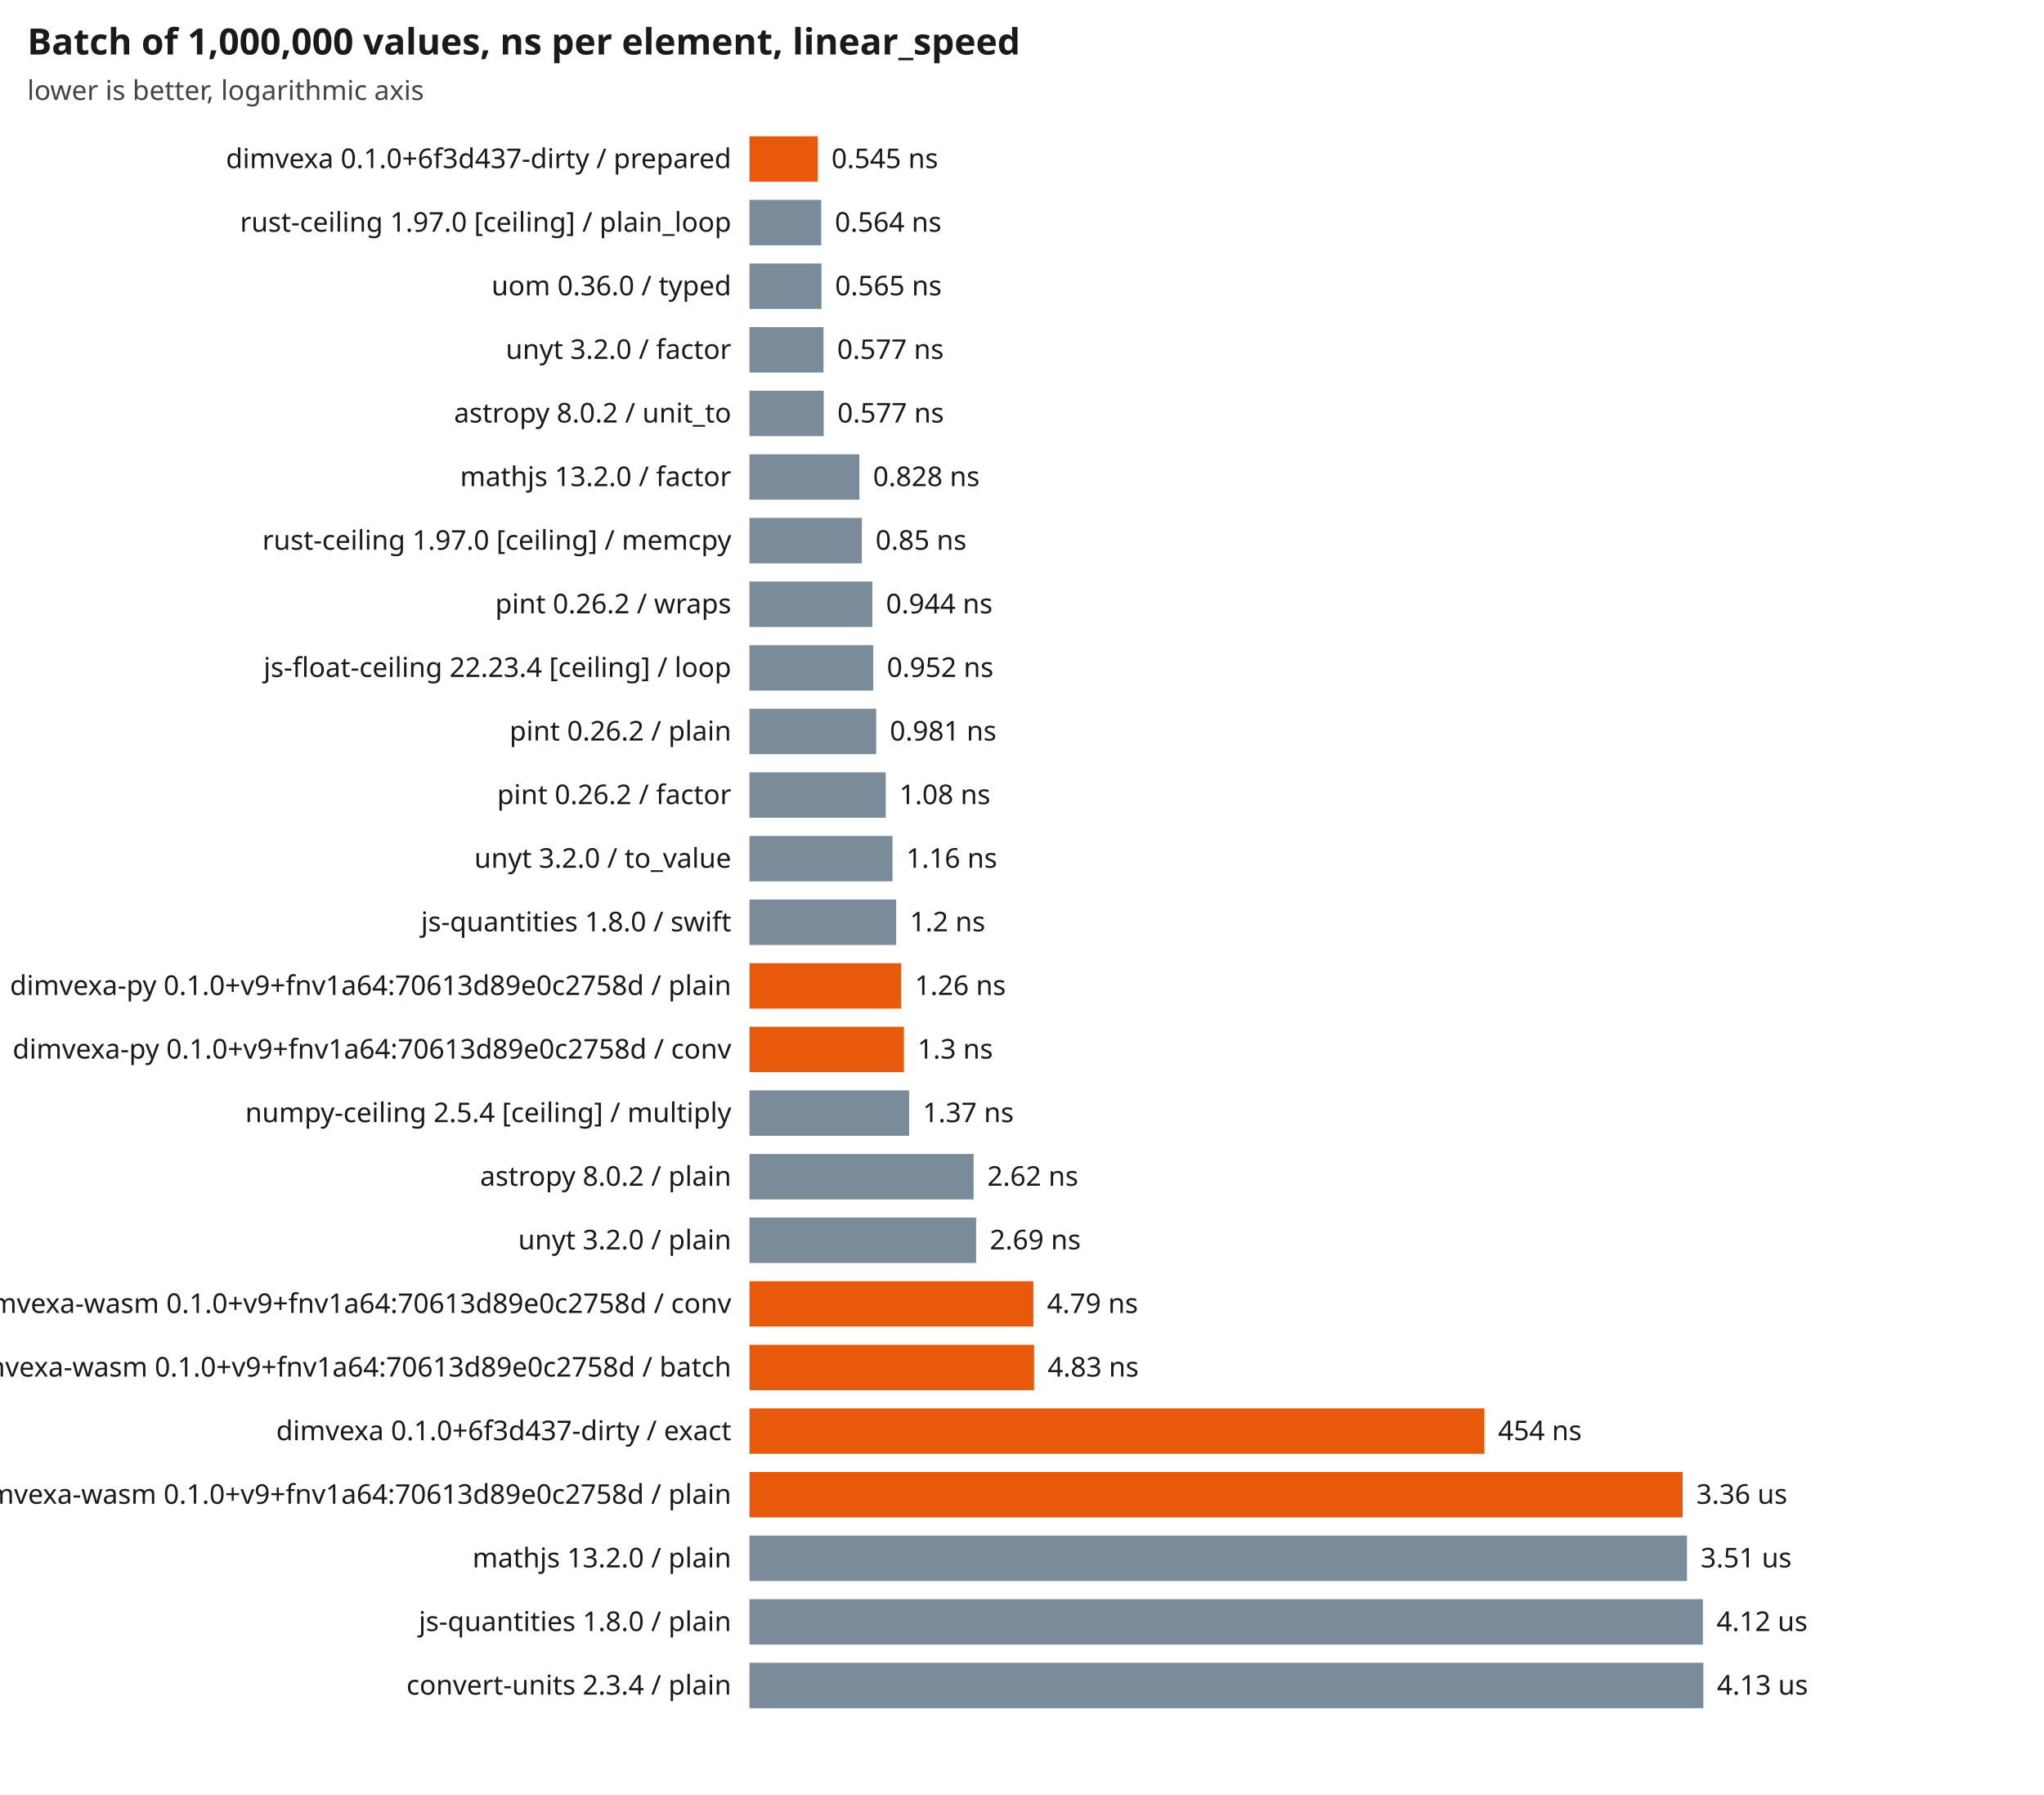
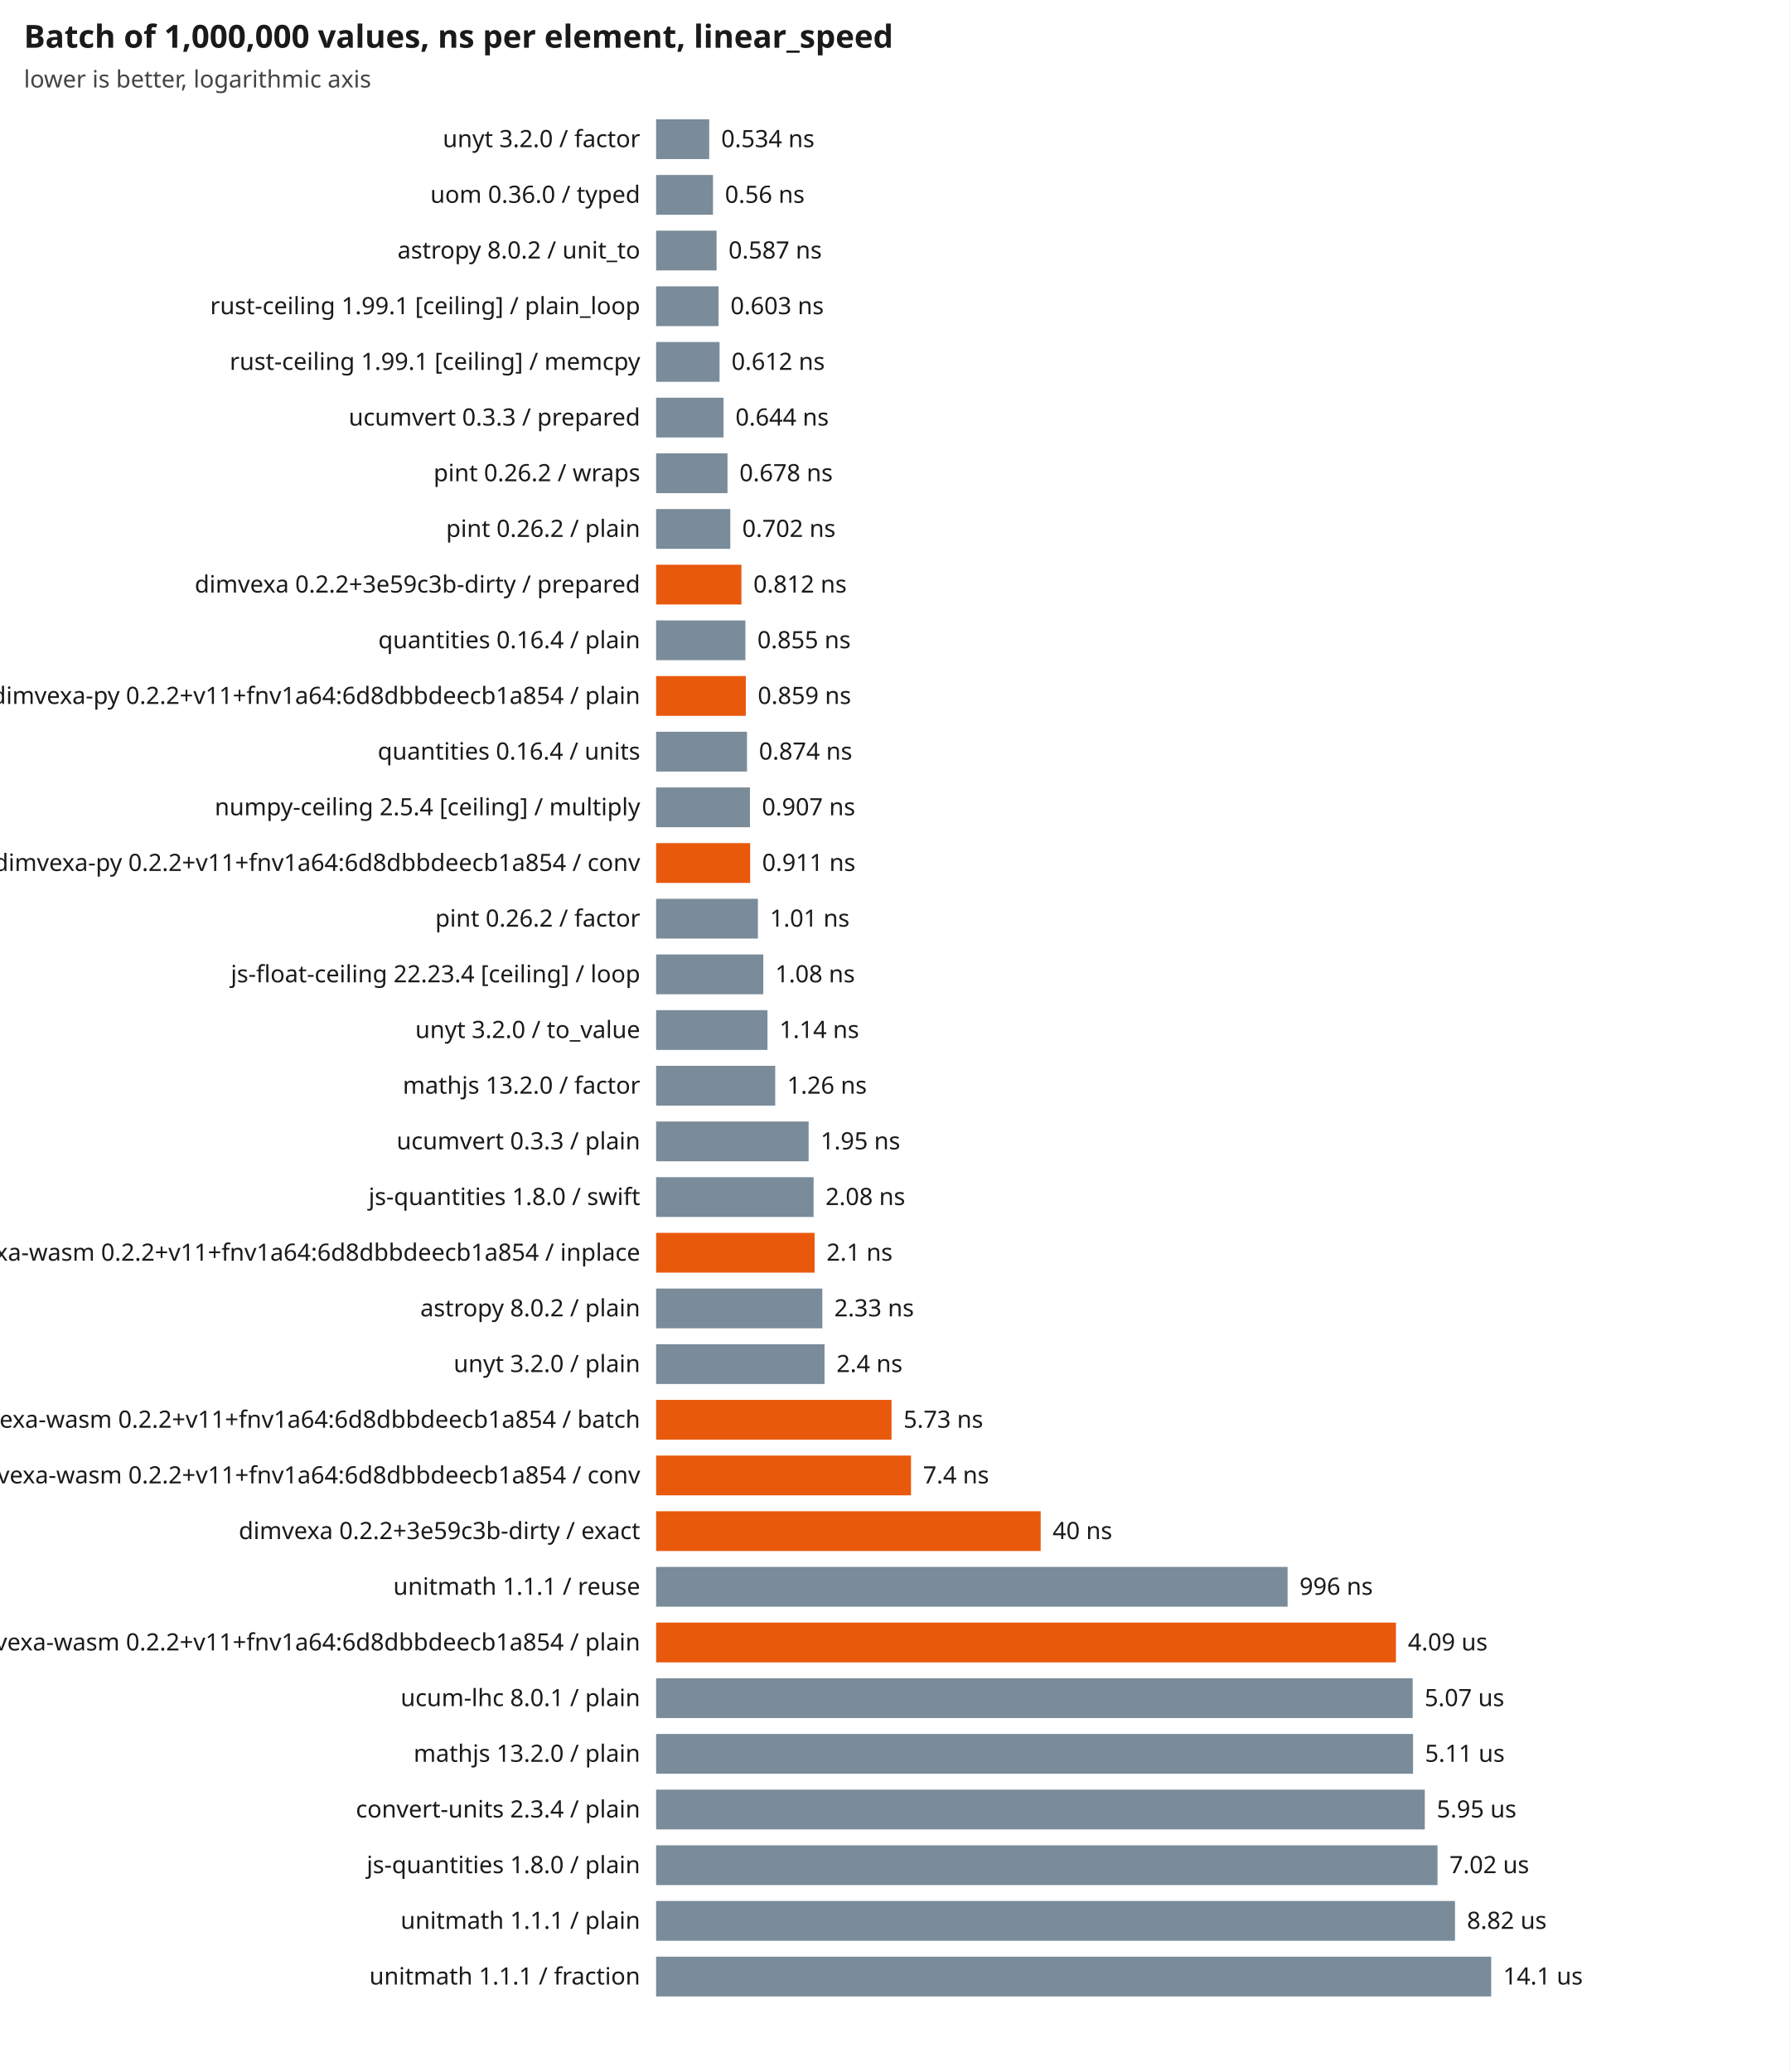
- <svg xmlns="http://www.w3.org/2000/svg" width="900" height="790" viewBox="0 0 900 790" role="img" aria-label="Batch of 1,000,000 values, ns per element, linear_speed">
-   <rect width="900" height="790" fill="#ffffff" />
+ <svg xmlns="http://www.w3.org/2000/svg" width="900" height="1042" viewBox="0 0 900 1042" role="img" aria-label="Batch of 1,000,000 values, ns per element, linear_speed">
+   <rect width="900" height="1042" fill="#ffffff" />
  <text x="12" y="24" font-family="sans-serif" font-size="16" font-weight="bold" fill="#1a1a1a">Batch of 1,000,000 values, ns per element, linear_speed</text>
  <text x="12" y="44" font-family="sans-serif" font-size="12" fill="#444444">lower is better, logarithmic axis</text>
-   <text x="322" y="74" text-anchor="end" font-family="sans-serif" font-size="12" fill="#1a1a1a">dimvexa 0.1.0+6f3d437-dirty / prepared</text>
-   <rect x="330" y="60" width="30.1" height="20" fill="#e8590c" />
-   <text x="366.1" y="74" font-family="sans-serif" font-size="12" fill="#1a1a1a">0.545 ns</text>
-   <text x="322" y="102" text-anchor="end" font-family="sans-serif" font-size="12" fill="#1a1a1a">rust-ceiling 1.97.0 [ceiling] / plain_loop</text>
-   <rect x="330" y="88" width="31.6" height="20" fill="#7a8b99" />
-   <text x="367.6" y="102" font-family="sans-serif" font-size="12" fill="#1a1a1a">0.564 ns</text>
-   <text x="322" y="130" text-anchor="end" font-family="sans-serif" font-size="12" fill="#1a1a1a">uom 0.36.0 / typed</text>
-   <rect x="330" y="116" width="31.7" height="20" fill="#7a8b99" />
-   <text x="367.7" y="130" font-family="sans-serif" font-size="12" fill="#1a1a1a">0.565 ns</text>
-   <text x="322" y="158" text-anchor="end" font-family="sans-serif" font-size="12" fill="#1a1a1a">unyt 3.2.0 / factor</text>
-   <rect x="330" y="144" width="32.6" height="20" fill="#7a8b99" />
-   <text x="368.6" y="158" font-family="sans-serif" font-size="12" fill="#1a1a1a">0.577 ns</text>
-   <text x="322" y="186" text-anchor="end" font-family="sans-serif" font-size="12" fill="#1a1a1a">astropy 8.0.2 / unit_to</text>
-   <rect x="330" y="172" width="32.7" height="20" fill="#7a8b99" />
-   <text x="368.7" y="186" font-family="sans-serif" font-size="12" fill="#1a1a1a">0.577 ns</text>
-   <text x="322" y="214" text-anchor="end" font-family="sans-serif" font-size="12" fill="#1a1a1a">mathjs 13.2.0 / factor</text>
-   <rect x="330" y="200" width="48.4" height="20" fill="#7a8b99" />
-   <text x="384.4" y="214" font-family="sans-serif" font-size="12" fill="#1a1a1a">0.828 ns</text>
-   <text x="322" y="242" text-anchor="end" font-family="sans-serif" font-size="12" fill="#1a1a1a">rust-ceiling 1.97.0 [ceiling] / memcpy</text>
-   <rect x="330" y="228" width="49.5" height="20" fill="#7a8b99" />
-   <text x="385.5" y="242" font-family="sans-serif" font-size="12" fill="#1a1a1a">0.85 ns</text>
-   <text x="322" y="270" text-anchor="end" font-family="sans-serif" font-size="12" fill="#1a1a1a">pint 0.26.2 / wraps</text>
-   <rect x="330" y="256" width="54.1" height="20" fill="#7a8b99" />
-   <text x="390.1" y="270" font-family="sans-serif" font-size="12" fill="#1a1a1a">0.944 ns</text>
-   <text x="322" y="298" text-anchor="end" font-family="sans-serif" font-size="12" fill="#1a1a1a">js-float-ceiling 22.23.4 [ceiling] / loop</text>
-   <rect x="330" y="284" width="54.5" height="20" fill="#7a8b99" />
-   <text x="390.5" y="298" font-family="sans-serif" font-size="12" fill="#1a1a1a">0.952 ns</text>
-   <text x="322" y="326" text-anchor="end" font-family="sans-serif" font-size="12" fill="#1a1a1a">pint 0.26.2 / plain</text>
-   <rect x="330" y="312" width="55.8" height="20" fill="#7a8b99" />
-   <text x="391.8" y="326" font-family="sans-serif" font-size="12" fill="#1a1a1a">0.981 ns</text>
-   <text x="322" y="354" text-anchor="end" font-family="sans-serif" font-size="12" fill="#1a1a1a">pint 0.26.2 / factor</text>
-   <rect x="330" y="340" width="60.0" height="20" fill="#7a8b99" />
-   <text x="396.0" y="354" font-family="sans-serif" font-size="12" fill="#1a1a1a">1.08 ns</text>
-   <text x="322" y="382" text-anchor="end" font-family="sans-serif" font-size="12" fill="#1a1a1a">unyt 3.2.0 / to_value</text>
-   <rect x="330" y="368" width="63.0" height="20" fill="#7a8b99" />
-   <text x="399.0" y="382" font-family="sans-serif" font-size="12" fill="#1a1a1a">1.16 ns</text>
-   <text x="322" y="410" text-anchor="end" font-family="sans-serif" font-size="12" fill="#1a1a1a">js-quantities 1.8.0 / swift</text>
-   <rect x="330" y="396" width="64.6" height="20" fill="#7a8b99" />
-   <text x="400.6" y="410" font-family="sans-serif" font-size="12" fill="#1a1a1a">1.2 ns</text>
-   <text x="322" y="438" text-anchor="end" font-family="sans-serif" font-size="12" fill="#1a1a1a">dimvexa-py 0.1.0+v9+fnv1a64:70613d89e0c2758d / plain</text>
-   <rect x="330" y="424" width="66.8" height="20" fill="#e8590c" />
-   <text x="402.8" y="438" font-family="sans-serif" font-size="12" fill="#1a1a1a">1.26 ns</text>
-   <text x="322" y="466" text-anchor="end" font-family="sans-serif" font-size="12" fill="#1a1a1a">dimvexa-py 0.1.0+v9+fnv1a64:70613d89e0c2758d / conv</text>
-   <rect x="330" y="452" width="68.0" height="20" fill="#e8590c" />
-   <text x="404.0" y="466" font-family="sans-serif" font-size="12" fill="#1a1a1a">1.3 ns</text>
-   <text x="322" y="494" text-anchor="end" font-family="sans-serif" font-size="12" fill="#1a1a1a">numpy-ceiling 2.5.4 [ceiling] / multiply</text>
-   <rect x="330" y="480" width="70.3" height="20" fill="#7a8b99" />
-   <text x="406.3" y="494" font-family="sans-serif" font-size="12" fill="#1a1a1a">1.37 ns</text>
-   <text x="322" y="522" text-anchor="end" font-family="sans-serif" font-size="12" fill="#1a1a1a">astropy 8.0.2 / plain</text>
-   <rect x="330" y="508" width="98.7" height="20" fill="#7a8b99" />
-   <text x="434.7" y="522" font-family="sans-serif" font-size="12" fill="#1a1a1a">2.62 ns</text>
-   <text x="322" y="550" text-anchor="end" font-family="sans-serif" font-size="12" fill="#1a1a1a">unyt 3.2.0 / plain</text>
-   <rect x="330" y="536" width="99.8" height="20" fill="#7a8b99" />
-   <text x="435.8" y="550" font-family="sans-serif" font-size="12" fill="#1a1a1a">2.69 ns</text>
-   <text x="322" y="578" text-anchor="end" font-family="sans-serif" font-size="12" fill="#1a1a1a">dimvexa-wasm 0.1.0+v9+fnv1a64:70613d89e0c2758d / conv</text>
-   <rect x="330" y="564" width="125.0" height="20" fill="#e8590c" />
-   <text x="461.0" y="578" font-family="sans-serif" font-size="12" fill="#1a1a1a">4.79 ns</text>
-   <text x="322" y="606" text-anchor="end" font-family="sans-serif" font-size="12" fill="#1a1a1a">dimvexa-wasm 0.1.0+v9+fnv1a64:70613d89e0c2758d / batch</text>
-   <rect x="330" y="592" width="125.3" height="20" fill="#e8590c" />
-   <text x="461.3" y="606" font-family="sans-serif" font-size="12" fill="#1a1a1a">4.83 ns</text>
-   <text x="322" y="634" text-anchor="end" font-family="sans-serif" font-size="12" fill="#1a1a1a">dimvexa 0.1.0+6f3d437-dirty / exact</text>
-   <rect x="330" y="620" width="323.6" height="20" fill="#e8590c" />
-   <text x="659.6" y="634" font-family="sans-serif" font-size="12" fill="#1a1a1a">454 ns</text>
-   <text x="322" y="662" text-anchor="end" font-family="sans-serif" font-size="12" fill="#1a1a1a">dimvexa-wasm 0.1.0+v9+fnv1a64:70613d89e0c2758d / plain</text>
-   <rect x="330" y="648" width="410.9" height="20" fill="#e8590c" />
-   <text x="746.9" y="662" font-family="sans-serif" font-size="12" fill="#1a1a1a">3.36 us</text>
-   <text x="322" y="690" text-anchor="end" font-family="sans-serif" font-size="12" fill="#1a1a1a">mathjs 13.2.0 / plain</text>
-   <rect x="330" y="676" width="412.8" height="20" fill="#7a8b99" />
-   <text x="748.8" y="690" font-family="sans-serif" font-size="12" fill="#1a1a1a">3.51 us</text>
-   <text x="322" y="718" text-anchor="end" font-family="sans-serif" font-size="12" fill="#1a1a1a">js-quantities 1.8.0 / plain</text>
-   <rect x="330" y="704" width="419.8" height="20" fill="#7a8b99" />
-   <text x="755.8" y="718" font-family="sans-serif" font-size="12" fill="#1a1a1a">4.12 us</text>
-   <text x="322" y="746" text-anchor="end" font-family="sans-serif" font-size="12" fill="#1a1a1a">convert-units 2.3.4 / plain</text>
-   <rect x="330" y="732" width="420.0" height="20" fill="#7a8b99" />
-   <text x="756.0" y="746" font-family="sans-serif" font-size="12" fill="#1a1a1a">4.13 us</text>
+   <text x="322" y="74" text-anchor="end" font-family="sans-serif" font-size="12" fill="#1a1a1a">unyt 3.2.0 / factor</text>
+   <rect x="330" y="60" width="26.7" height="20" fill="#7a8b99" />
+   <text x="362.7" y="74" font-family="sans-serif" font-size="12" fill="#1a1a1a">0.534 ns</text>
+   <text x="322" y="102" text-anchor="end" font-family="sans-serif" font-size="12" fill="#1a1a1a">uom 0.36.0 / typed</text>
+   <rect x="330" y="88" width="28.6" height="20" fill="#7a8b99" />
+   <text x="364.6" y="102" font-family="sans-serif" font-size="12" fill="#1a1a1a">0.56 ns</text>
+   <text x="322" y="130" text-anchor="end" font-family="sans-serif" font-size="12" fill="#1a1a1a">astropy 8.0.2 / unit_to</text>
+   <rect x="330" y="116" width="30.4" height="20" fill="#7a8b99" />
+   <text x="366.4" y="130" font-family="sans-serif" font-size="12" fill="#1a1a1a">0.587 ns</text>
+   <text x="322" y="158" text-anchor="end" font-family="sans-serif" font-size="12" fill="#1a1a1a">rust-ceiling 1.99.1 [ceiling] / plain_loop</text>
+   <rect x="330" y="144" width="31.4" height="20" fill="#7a8b99" />
+   <text x="367.4" y="158" font-family="sans-serif" font-size="12" fill="#1a1a1a">0.603 ns</text>
+   <text x="322" y="186" text-anchor="end" font-family="sans-serif" font-size="12" fill="#1a1a1a">rust-ceiling 1.99.1 [ceiling] / memcpy</text>
+   <rect x="330" y="172" width="31.9" height="20" fill="#7a8b99" />
+   <text x="367.9" y="186" font-family="sans-serif" font-size="12" fill="#1a1a1a">0.612 ns</text>
+   <text x="322" y="214" text-anchor="end" font-family="sans-serif" font-size="12" fill="#1a1a1a">ucumvert 0.3.3 / prepared</text>
+   <rect x="330" y="200" width="33.9" height="20" fill="#7a8b99" />
+   <text x="369.9" y="214" font-family="sans-serif" font-size="12" fill="#1a1a1a">0.644 ns</text>
+   <text x="322" y="242" text-anchor="end" font-family="sans-serif" font-size="12" fill="#1a1a1a">pint 0.26.2 / wraps</text>
+   <rect x="330" y="228" width="35.9" height="20" fill="#7a8b99" />
+   <text x="371.9" y="242" font-family="sans-serif" font-size="12" fill="#1a1a1a">0.678 ns</text>
+   <text x="322" y="270" text-anchor="end" font-family="sans-serif" font-size="12" fill="#1a1a1a">pint 0.26.2 / plain</text>
+   <rect x="330" y="256" width="37.3" height="20" fill="#7a8b99" />
+   <text x="373.3" y="270" font-family="sans-serif" font-size="12" fill="#1a1a1a">0.702 ns</text>
+   <text x="322" y="298" text-anchor="end" font-family="sans-serif" font-size="12" fill="#1a1a1a">dimvexa 0.2.2+3e59c3b-dirty / prepared</text>
+   <rect x="330" y="284" width="42.9" height="20" fill="#e8590c" />
+   <text x="378.9" y="298" font-family="sans-serif" font-size="12" fill="#1a1a1a">0.812 ns</text>
+   <text x="322" y="326" text-anchor="end" font-family="sans-serif" font-size="12" fill="#1a1a1a">quantities 0.16.4 / plain</text>
+   <rect x="330" y="312" width="44.9" height="20" fill="#7a8b99" />
+   <text x="380.9" y="326" font-family="sans-serif" font-size="12" fill="#1a1a1a">0.855 ns</text>
+   <text x="322" y="354" text-anchor="end" font-family="sans-serif" font-size="12" fill="#1a1a1a">dimvexa-py 0.2.2+v11+fnv1a64:6d8dbbdeecb1a854 / plain</text>
+   <rect x="330" y="340" width="45.1" height="20" fill="#e8590c" />
+   <text x="381.1" y="354" font-family="sans-serif" font-size="12" fill="#1a1a1a">0.859 ns</text>
+   <text x="322" y="382" text-anchor="end" font-family="sans-serif" font-size="12" fill="#1a1a1a">quantities 0.16.4 / units</text>
+   <rect x="330" y="368" width="45.7" height="20" fill="#7a8b99" />
+   <text x="381.7" y="382" font-family="sans-serif" font-size="12" fill="#1a1a1a">0.874 ns</text>
+   <text x="322" y="410" text-anchor="end" font-family="sans-serif" font-size="12" fill="#1a1a1a">numpy-ceiling 2.5.4 [ceiling] / multiply</text>
+   <rect x="330" y="396" width="47.2" height="20" fill="#7a8b99" />
+   <text x="383.2" y="410" font-family="sans-serif" font-size="12" fill="#1a1a1a">0.907 ns</text>
+   <text x="322" y="438" text-anchor="end" font-family="sans-serif" font-size="12" fill="#1a1a1a">dimvexa-py 0.2.2+v11+fnv1a64:6d8dbbdeecb1a854 / conv</text>
+   <rect x="330" y="424" width="47.3" height="20" fill="#e8590c" />
+   <text x="383.3" y="438" font-family="sans-serif" font-size="12" fill="#1a1a1a">0.911 ns</text>
+   <text x="322" y="466" text-anchor="end" font-family="sans-serif" font-size="12" fill="#1a1a1a">pint 0.26.2 / factor</text>
+   <rect x="330" y="452" width="51.2" height="20" fill="#7a8b99" />
+   <text x="387.2" y="466" font-family="sans-serif" font-size="12" fill="#1a1a1a">1.01 ns</text>
+   <text x="322" y="494" text-anchor="end" font-family="sans-serif" font-size="12" fill="#1a1a1a">js-float-ceiling 22.23.4 [ceiling] / loop</text>
+   <rect x="330" y="480" width="53.9" height="20" fill="#7a8b99" />
+   <text x="389.9" y="494" font-family="sans-serif" font-size="12" fill="#1a1a1a">1.08 ns</text>
+   <text x="322" y="522" text-anchor="end" font-family="sans-serif" font-size="12" fill="#1a1a1a">unyt 3.2.0 / to_value</text>
+   <rect x="330" y="508" width="56.0" height="20" fill="#7a8b99" />
+   <text x="392.0" y="522" font-family="sans-serif" font-size="12" fill="#1a1a1a">1.14 ns</text>
+   <text x="322" y="550" text-anchor="end" font-family="sans-serif" font-size="12" fill="#1a1a1a">mathjs 13.2.0 / factor</text>
+   <rect x="330" y="536" width="59.9" height="20" fill="#7a8b99" />
+   <text x="395.9" y="550" font-family="sans-serif" font-size="12" fill="#1a1a1a">1.26 ns</text>
+   <text x="322" y="578" text-anchor="end" font-family="sans-serif" font-size="12" fill="#1a1a1a">ucumvert 0.3.3 / plain</text>
+   <rect x="330" y="564" width="76.7" height="20" fill="#7a8b99" />
+   <text x="412.7" y="578" font-family="sans-serif" font-size="12" fill="#1a1a1a">1.95 ns</text>
+   <text x="322" y="606" text-anchor="end" font-family="sans-serif" font-size="12" fill="#1a1a1a">js-quantities 1.8.0 / swift</text>
+   <rect x="330" y="592" width="79.2" height="20" fill="#7a8b99" />
+   <text x="415.2" y="606" font-family="sans-serif" font-size="12" fill="#1a1a1a">2.08 ns</text>
+   <text x="322" y="634" text-anchor="end" font-family="sans-serif" font-size="12" fill="#1a1a1a">dimvexa-wasm 0.2.2+v11+fnv1a64:6d8dbbdeecb1a854 / inplace</text>
+   <rect x="330" y="620" width="79.7" height="20" fill="#e8590c" />
+   <text x="415.7" y="634" font-family="sans-serif" font-size="12" fill="#1a1a1a">2.1 ns</text>
+   <text x="322" y="662" text-anchor="end" font-family="sans-serif" font-size="12" fill="#1a1a1a">astropy 8.0.2 / plain</text>
+   <rect x="330" y="648" width="83.6" height="20" fill="#7a8b99" />
+   <text x="419.6" y="662" font-family="sans-serif" font-size="12" fill="#1a1a1a">2.33 ns</text>
+   <text x="322" y="690" text-anchor="end" font-family="sans-serif" font-size="12" fill="#1a1a1a">unyt 3.2.0 / plain</text>
+   <rect x="330" y="676" width="84.7" height="20" fill="#7a8b99" />
+   <text x="420.7" y="690" font-family="sans-serif" font-size="12" fill="#1a1a1a">2.4 ns</text>
+   <text x="322" y="718" text-anchor="end" font-family="sans-serif" font-size="12" fill="#1a1a1a">dimvexa-wasm 0.2.2+v11+fnv1a64:6d8dbbdeecb1a854 / batch</text>
+   <rect x="330" y="704" width="118.4" height="20" fill="#e8590c" />
+   <text x="454.4" y="718" font-family="sans-serif" font-size="12" fill="#1a1a1a">5.73 ns</text>
+   <text x="322" y="746" text-anchor="end" font-family="sans-serif" font-size="12" fill="#1a1a1a">dimvexa-wasm 0.2.2+v11+fnv1a64:6d8dbbdeecb1a854 / conv</text>
+   <rect x="330" y="732" width="128.2" height="20" fill="#e8590c" />
+   <text x="464.2" y="746" font-family="sans-serif" font-size="12" fill="#1a1a1a">7.4 ns</text>
+   <text x="322" y="774" text-anchor="end" font-family="sans-serif" font-size="12" fill="#1a1a1a">dimvexa 0.2.2+3e59c3b-dirty / exact</text>
+   <rect x="330" y="760" width="193.4" height="20" fill="#e8590c" />
+   <text x="529.4" y="774" font-family="sans-serif" font-size="12" fill="#1a1a1a">40 ns</text>
+   <text x="322" y="802" text-anchor="end" font-family="sans-serif" font-size="12" fill="#1a1a1a">unitmath 1.1.1 / reuse</text>
+   <rect x="330" y="788" width="317.6" height="20" fill="#7a8b99" />
+   <text x="653.6" y="802" font-family="sans-serif" font-size="12" fill="#1a1a1a">996 ns</text>
+   <text x="322" y="830" text-anchor="end" font-family="sans-serif" font-size="12" fill="#1a1a1a">dimvexa-wasm 0.2.2+v11+fnv1a64:6d8dbbdeecb1a854 / plain</text>
+   <rect x="330" y="816" width="372.1" height="20" fill="#e8590c" />
+   <text x="708.1" y="830" font-family="sans-serif" font-size="12" fill="#1a1a1a">4.09 us</text>
+   <text x="322" y="858" text-anchor="end" font-family="sans-serif" font-size="12" fill="#1a1a1a">ucum-lhc 8.0.1 / plain</text>
+   <rect x="330" y="844" width="380.5" height="20" fill="#7a8b99" />
+   <text x="716.5" y="858" font-family="sans-serif" font-size="12" fill="#1a1a1a">5.07 us</text>
+   <text x="322" y="886" text-anchor="end" font-family="sans-serif" font-size="12" fill="#1a1a1a">mathjs 13.2.0 / plain</text>
+   <rect x="330" y="872" width="380.7" height="20" fill="#7a8b99" />
+   <text x="716.7" y="886" font-family="sans-serif" font-size="12" fill="#1a1a1a">5.11 us</text>
+   <text x="322" y="914" text-anchor="end" font-family="sans-serif" font-size="12" fill="#1a1a1a">convert-units 2.3.4 / plain</text>
+   <rect x="330" y="900" width="386.6" height="20" fill="#7a8b99" />
+   <text x="722.6" y="914" font-family="sans-serif" font-size="12" fill="#1a1a1a">5.95 us</text>
+   <text x="322" y="942" text-anchor="end" font-family="sans-serif" font-size="12" fill="#1a1a1a">js-quantities 1.8.0 / plain</text>
+   <rect x="330" y="928" width="393.0" height="20" fill="#7a8b99" />
+   <text x="729.0" y="942" font-family="sans-serif" font-size="12" fill="#1a1a1a">7.02 us</text>
+   <text x="322" y="970" text-anchor="end" font-family="sans-serif" font-size="12" fill="#1a1a1a">unitmath 1.1.1 / plain</text>
+   <rect x="330" y="956" width="401.8" height="20" fill="#7a8b99" />
+   <text x="737.8" y="970" font-family="sans-serif" font-size="12" fill="#1a1a1a">8.82 us</text>
+   <text x="322" y="998" text-anchor="end" font-family="sans-serif" font-size="12" fill="#1a1a1a">unitmath 1.1.1 / fraction</text>
+   <rect x="330" y="984" width="420.0" height="20" fill="#7a8b99" />
+   <text x="756.0" y="998" font-family="sans-serif" font-size="12" fill="#1a1a1a">14.1 us</text>
</svg>
